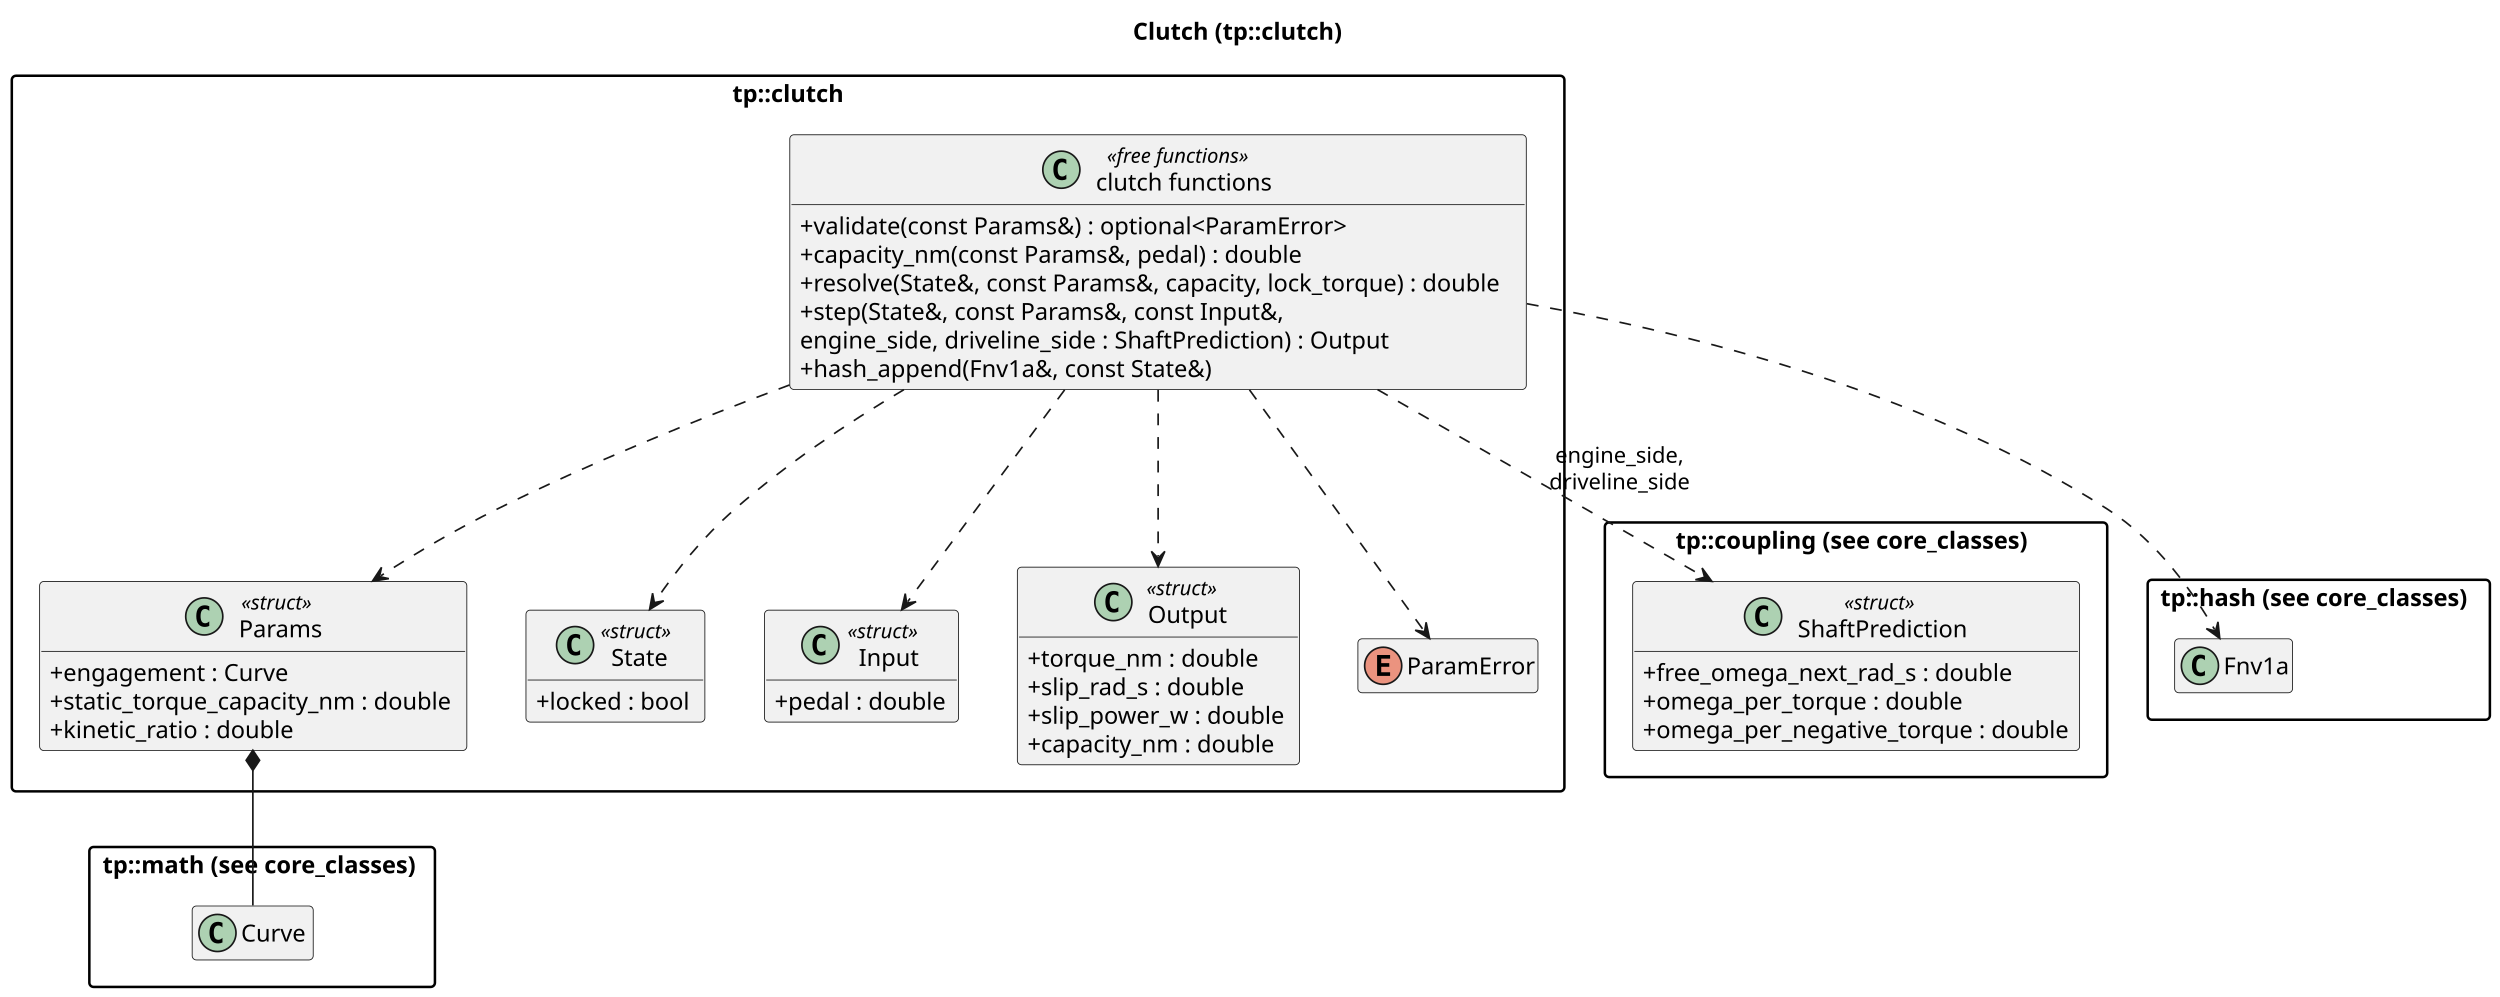
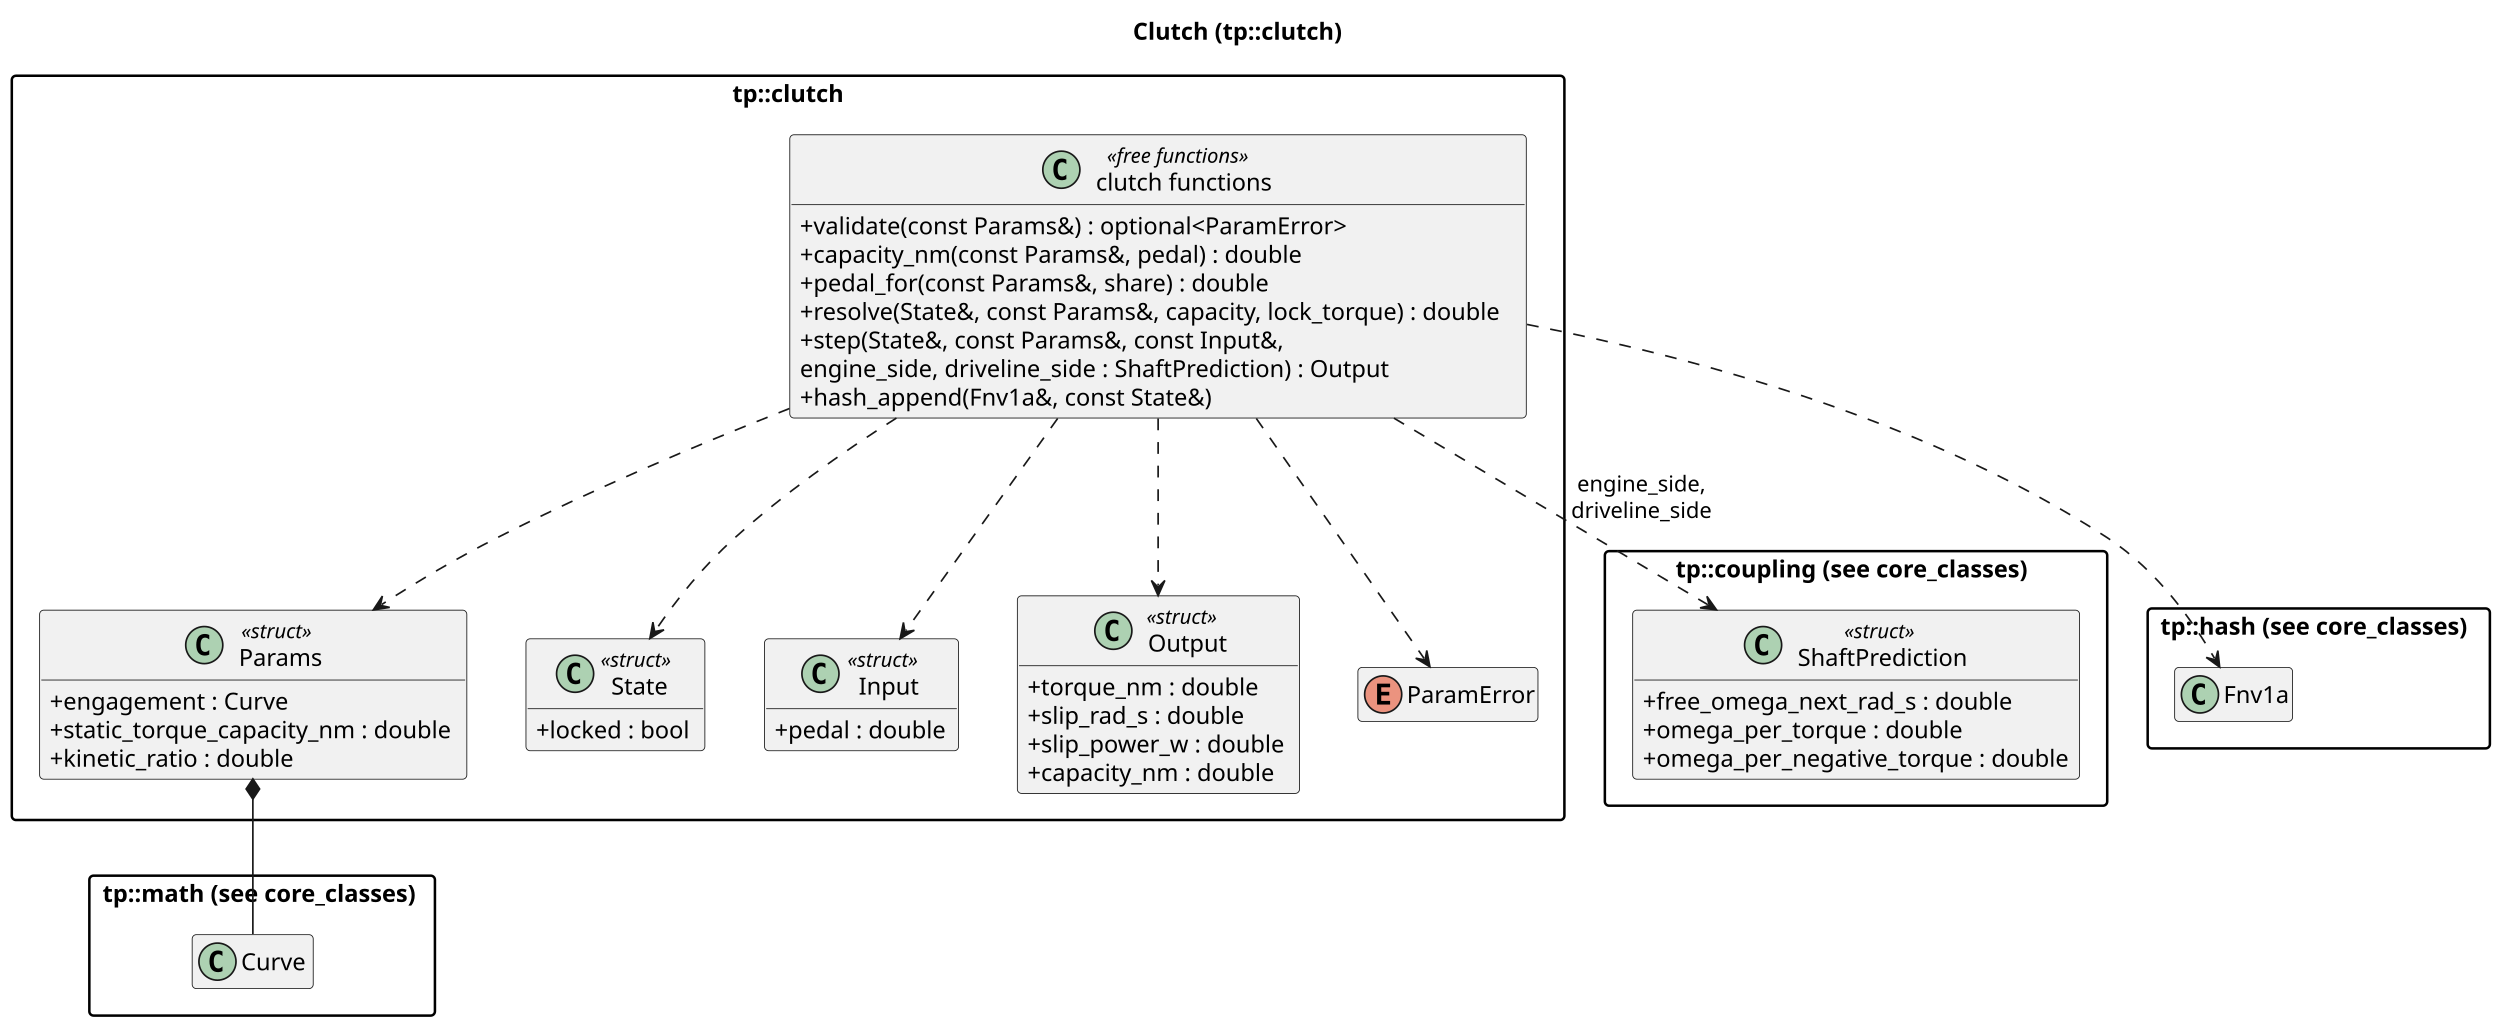
- <svg xmlns="http://www.w3.org/2000/svg" contentStyleType="text/css" height="591px" preserveAspectRatio="none" style="width:1483px;height:591px;background:#FFFFFF;" version="1.1" viewBox="0 0 1483 591" width="1483px" zoomAndPan="magnify">
+ <svg xmlns="http://www.w3.org/2000/svg" contentStyleType="text/css" height="608px" preserveAspectRatio="none" style="width:1483px;height:608px;background:#FFFFFF;" version="1.1" viewBox="0 0 1483 608" width="1483px" zoomAndPan="magnify">
  <defs />
  <g>
    <text fill="#000000" font-family="sans-serif" font-size="14" font-weight="bold" lengthAdjust="spacing" textLength="124.947" x="672.026" y="23.562">Clutch (tp::clutch)</text>
    <g id="cluster_tp::math (see core_classes)">
-       <rect fill="none" height="83" rx="2.5" ry="2.5" style="stroke:#000000;stroke-width:1.5;" width="205" x="53" y="502.44" />
-       <text fill="#000000" font-family="sans-serif" font-size="14" font-weight="bold" lengthAdjust="spacing" textLength="189.308" x="60.846" y="518.002">tp::math (see core_classes)</text>
+       <rect fill="none" height="83" rx="2.5" ry="2.5" style="stroke:#000000;stroke-width:1.5;" width="205" x="53" y="519.439" />
+       <text fill="#000000" font-family="sans-serif" font-size="14" font-weight="bold" lengthAdjust="spacing" textLength="189.308" x="60.846" y="535.002">tp::math (see core_classes)</text>
    </g>
    <g id="cluster_tp::coupling (see core_classes)">
-       <rect fill="none" height="151" rx="2.5" ry="2.5" style="stroke:#000000;stroke-width:1.5;" width="298" x="952" y="309.94" />
-       <text fill="#000000" font-family="sans-serif" font-size="14" font-weight="bold" lengthAdjust="spacing" textLength="214.074" x="993.963" y="325.502">tp::coupling (see core_classes)</text>
+       <rect fill="none" height="151" rx="2.5" ry="2.5" style="stroke:#000000;stroke-width:1.5;" width="298" x="952" y="326.94" />
+       <text fill="#000000" font-family="sans-serif" font-size="14" font-weight="bold" lengthAdjust="spacing" textLength="214.074" x="993.963" y="342.502">tp::coupling (see core_classes)</text>
    </g>
    <g id="cluster_tp::hash (see core_classes)">
-       <rect fill="none" height="83" rx="2.5" ry="2.5" style="stroke:#000000;stroke-width:1.5;" width="203" x="1274" y="343.94" />
-       <text fill="#000000" font-family="sans-serif" font-size="14" font-weight="bold" lengthAdjust="spacing" textLength="187.961" x="1281.52" y="359.502">tp::hash (see core_classes)</text>
+       <rect fill="none" height="83" rx="2.5" ry="2.5" style="stroke:#000000;stroke-width:1.5;" width="203" x="1274" y="360.94" />
+       <text fill="#000000" font-family="sans-serif" font-size="14" font-weight="bold" lengthAdjust="spacing" textLength="187.961" x="1281.52" y="376.502">tp::hash (see core_classes)</text>
    </g>
    <g id="cluster_tp::clutch">
-       <rect fill="none" height="424.5" rx="2.5" ry="2.5" style="stroke:#000000;stroke-width:1.5;" width="921" x="7" y="44.94" />
+       <rect fill="none" height="441.5" rx="2.5" ry="2.5" style="stroke:#000000;stroke-width:1.5;" width="921" x="7" y="44.94" />
      <text fill="#000000" font-family="sans-serif" font-size="14" font-weight="bold" lengthAdjust="spacing" textLength="66.131" x="434.435" y="60.502">tp::clutch</text>
    </g>
    <g id="elem_Curve">
-       <rect codeLine="7" fill="#F1F1F1" height="32" id="Curve" rx="2.5" ry="2.5" style="stroke:#181818;stroke-width:0.5;" width="71.806" x="114" y="537.439" />
-       <ellipse cx="129" cy="553.439" fill="#ADD1B2" rx="11" ry="11" style="stroke:#181818;stroke-width:1.0;" />
-       <path d="M131.969,559.08 Q131.391,559.377 130.75,559.518 Q130.109,559.674 129.406,559.674 Q126.906,559.674 125.578,558.033 Q124.266,556.377 124.266,553.252 Q124.266,550.127 125.578,548.471 Q126.906,546.814 129.406,546.814 Q130.109,546.814 130.75,546.971 Q131.406,547.127 131.969,547.424 L131.969,550.143 Q131.344,549.564 130.75,549.299 Q130.156,549.018 129.531,549.018 Q128.188,549.018 127.5,550.096 Q126.812,551.158 126.812,553.252 Q126.812,555.346 127.5,556.424 Q128.188,557.486 129.531,557.486 Q130.156,557.486 130.75,557.221 Q131.344,556.939 131.969,556.361 L131.969,559.08 Z " fill="#000000" />
-       <text fill="#000000" font-family="sans-serif" font-size="14" lengthAdjust="spacing" textLength="39.806" x="143" y="558.532">Curve</text>
+       <rect codeLine="7" fill="#F1F1F1" height="32" id="Curve" rx="2.5" ry="2.5" style="stroke:#181818;stroke-width:0.5;" width="71.806" x="114" y="554.439" />
+       <ellipse cx="129" cy="570.439" fill="#ADD1B2" rx="11" ry="11" style="stroke:#181818;stroke-width:1.0;" />
+       <path d="M131.969,576.08 Q131.391,576.377 130.75,576.518 Q130.109,576.674 129.406,576.674 Q126.906,576.674 125.578,575.033 Q124.266,573.377 124.266,570.252 Q124.266,567.127 125.578,565.471 Q126.906,563.814 129.406,563.814 Q130.109,563.814 130.75,563.971 Q131.406,564.127 131.969,564.424 L131.969,567.143 Q131.344,566.564 130.75,566.299 Q130.156,566.018 129.531,566.018 Q128.188,566.018 127.5,567.096 Q126.812,568.158 126.812,570.252 Q126.812,572.346 127.5,573.424 Q128.188,574.486 129.531,574.486 Q130.156,574.486 130.75,574.221 Q131.344,573.939 131.969,573.361 L131.969,576.08 Z " fill="#000000" />
+       <text fill="#000000" font-family="sans-serif" font-size="14" lengthAdjust="spacing" textLength="39.806" x="143" y="575.532">Curve</text>
    </g>
    <g id="elem_ShaftPrediction">
-       <rect codeLine="10" fill="#F1F1F1" height="100.277" id="ShaftPrediction" rx="2.5" ry="2.5" style="stroke:#181818;stroke-width:0.5;" width="265.107" x="968.5" y="344.94" />
-       <ellipse cx="1045.876" cy="365.669" fill="#ADD1B2" rx="11" ry="11" style="stroke:#181818;stroke-width:1.0;" />
-       <path d="M1048.845,371.31 Q1048.267,371.606 1047.626,371.747 Q1046.985,371.903 1046.282,371.903 Q1043.782,371.903 1042.454,370.263 Q1041.142,368.606 1041.142,365.481 Q1041.142,362.356 1042.454,360.7 Q1043.782,359.044 1046.282,359.044 Q1046.985,359.044 1047.626,359.2 Q1048.282,359.356 1048.845,359.653 L1048.845,362.372 Q1048.22,361.794 1047.626,361.528 Q1047.032,361.247 1046.407,361.247 Q1045.063,361.247 1044.376,362.325 Q1043.688,363.388 1043.688,365.481 Q1043.688,367.575 1044.376,368.653 Q1045.063,369.716 1046.407,369.716 Q1047.032,369.716 1047.626,369.45 Q1048.22,369.169 1048.845,368.591 L1048.845,371.31 Z " fill="#000000" />
-       <text fill="#000000" font-family="sans-serif" font-size="12" font-style="italic" lengthAdjust="spacing" textLength="46.676" x="1093.966" y="361.565">«struct»</text>
-       <text fill="#000000" font-family="sans-serif" font-size="14" lengthAdjust="spacing" textLength="101.856" x="1066.376" y="378.022">ShaftPrediction</text>
-       <line style="stroke:#181818;stroke-width:0.5;" x1="969.5" x2="1232.607" y1="386.398" y2="386.398" />
-       <text fill="#000000" font-family="sans-serif" font-size="14" lengthAdjust="spacing" textLength="221.874" x="974.5" y="403.961">+free_omega_next_rad_s : double</text>
-       <text fill="#000000" font-family="sans-serif" font-size="14" lengthAdjust="spacing" textLength="189.841" x="974.5" y="420.9">+omega_per_torque : double</text>
-       <text fill="#000000" font-family="sans-serif" font-size="14" lengthAdjust="spacing" textLength="253.107" x="974.5" y="437.84">+omega_per_negative_torque : double</text>
+       <rect codeLine="10" fill="#F1F1F1" height="100.277" id="ShaftPrediction" rx="2.5" ry="2.5" style="stroke:#181818;stroke-width:0.5;" width="265.107" x="968.5" y="361.94" />
+       <ellipse cx="1045.876" cy="382.669" fill="#ADD1B2" rx="11" ry="11" style="stroke:#181818;stroke-width:1.0;" />
+       <path d="M1048.845,388.31 Q1048.267,388.606 1047.626,388.747 Q1046.985,388.903 1046.282,388.903 Q1043.782,388.903 1042.454,387.263 Q1041.142,385.606 1041.142,382.481 Q1041.142,379.356 1042.454,377.7 Q1043.782,376.044 1046.282,376.044 Q1046.985,376.044 1047.626,376.2 Q1048.282,376.356 1048.845,376.653 L1048.845,379.372 Q1048.22,378.794 1047.626,378.528 Q1047.032,378.247 1046.407,378.247 Q1045.063,378.247 1044.376,379.325 Q1043.688,380.388 1043.688,382.481 Q1043.688,384.575 1044.376,385.653 Q1045.063,386.716 1046.407,386.716 Q1047.032,386.716 1047.626,386.45 Q1048.22,386.169 1048.845,385.591 L1048.845,388.31 Z " fill="#000000" />
+       <text fill="#000000" font-family="sans-serif" font-size="12" font-style="italic" lengthAdjust="spacing" textLength="46.676" x="1093.966" y="378.565">«struct»</text>
+       <text fill="#000000" font-family="sans-serif" font-size="14" lengthAdjust="spacing" textLength="101.856" x="1066.376" y="395.022">ShaftPrediction</text>
+       <line style="stroke:#181818;stroke-width:0.5;" x1="969.5" x2="1232.607" y1="403.398" y2="403.398" />
+       <text fill="#000000" font-family="sans-serif" font-size="14" lengthAdjust="spacing" textLength="221.874" x="974.5" y="420.961">+free_omega_next_rad_s : double</text>
+       <text fill="#000000" font-family="sans-serif" font-size="14" lengthAdjust="spacing" textLength="189.841" x="974.5" y="437.9">+omega_per_torque : double</text>
+       <text fill="#000000" font-family="sans-serif" font-size="14" lengthAdjust="spacing" textLength="253.107" x="974.5" y="454.84">+omega_per_negative_torque : double</text>
    </g>
    <g id="elem_Fnv1a">
-       <rect codeLine="17" fill="#F1F1F1" height="32" id="Fnv1a" rx="2.5" ry="2.5" style="stroke:#181818;stroke-width:0.5;" width="69.96" x="1290" y="378.94" />
-       <ellipse cx="1305" cy="394.94" fill="#ADD1B2" rx="11" ry="11" style="stroke:#181818;stroke-width:1.0;" />
-       <path d="M1307.969,400.58 Q1307.391,400.877 1306.75,401.018 Q1306.109,401.174 1305.406,401.174 Q1302.906,401.174 1301.578,399.533 Q1300.266,397.877 1300.266,394.752 Q1300.266,391.627 1301.578,389.971 Q1302.906,388.315 1305.406,388.315 Q1306.109,388.315 1306.75,388.471 Q1307.406,388.627 1307.969,388.924 L1307.969,391.643 Q1307.344,391.065 1306.75,390.799 Q1306.156,390.518 1305.531,390.518 Q1304.188,390.518 1303.5,391.596 Q1302.812,392.658 1302.812,394.752 Q1302.812,396.846 1303.5,397.924 Q1304.188,398.986 1305.531,398.986 Q1306.156,398.986 1306.75,398.721 Q1307.344,398.44 1307.969,397.861 L1307.969,400.58 Z " fill="#000000" />
-       <text fill="#000000" font-family="sans-serif" font-size="14" lengthAdjust="spacing" textLength="37.96" x="1319" y="400.032">Fnv1a</text>
+       <rect codeLine="17" fill="#F1F1F1" height="32" id="Fnv1a" rx="2.5" ry="2.5" style="stroke:#181818;stroke-width:0.5;" width="69.96" x="1290" y="395.94" />
+       <ellipse cx="1305" cy="411.94" fill="#ADD1B2" rx="11" ry="11" style="stroke:#181818;stroke-width:1.0;" />
+       <path d="M1307.969,417.58 Q1307.391,417.877 1306.75,418.018 Q1306.109,418.174 1305.406,418.174 Q1302.906,418.174 1301.578,416.533 Q1300.266,414.877 1300.266,411.752 Q1300.266,408.627 1301.578,406.971 Q1302.906,405.315 1305.406,405.315 Q1306.109,405.315 1306.75,405.471 Q1307.406,405.627 1307.969,405.924 L1307.969,408.643 Q1307.344,408.065 1306.75,407.799 Q1306.156,407.518 1305.531,407.518 Q1304.188,407.518 1303.5,408.596 Q1302.812,409.658 1302.812,411.752 Q1302.812,413.846 1303.5,414.924 Q1304.188,415.986 1305.531,415.986 Q1306.156,415.986 1306.75,415.721 Q1307.344,415.44 1307.969,414.861 L1307.969,417.58 Z " fill="#000000" />
+       <text fill="#000000" font-family="sans-serif" font-size="14" lengthAdjust="spacing" textLength="37.96" x="1319" y="417.032">Fnv1a</text>
    </g>
    <g id="elem_ClutchParams">
-       <rect codeLine="21" fill="#F1F1F1" height="100.277" id="ClutchParams" rx="2.5" ry="2.5" style="stroke:#181818;stroke-width:0.5;" width="253.418" x="23.5" y="344.94" />
-       <ellipse cx="121.165" cy="365.669" fill="#ADD1B2" rx="11" ry="11" style="stroke:#181818;stroke-width:1.0;" />
-       <path d="M124.134,371.31 Q123.556,371.606 122.915,371.747 Q122.274,371.903 121.571,371.903 Q119.071,371.903 117.743,370.263 Q116.431,368.606 116.431,365.481 Q116.431,362.356 117.743,360.7 Q119.071,359.044 121.571,359.044 Q122.274,359.044 122.915,359.2 Q123.571,359.356 124.134,359.653 L124.134,362.372 Q123.509,361.794 122.915,361.528 Q122.321,361.247 121.696,361.247 Q120.353,361.247 119.665,362.325 Q118.978,363.388 118.978,365.481 Q118.978,367.575 119.665,368.653 Q120.353,369.716 121.696,369.716 Q122.321,369.716 122.915,369.45 Q123.509,369.169 124.134,368.591 L124.134,371.31 Z " fill="#000000" />
-       <text fill="#000000" font-family="sans-serif" font-size="12" font-style="italic" lengthAdjust="spacing" textLength="46.676" x="143.121" y="361.565">«struct»</text>
-       <text fill="#000000" font-family="sans-serif" font-size="14" lengthAdjust="spacing" textLength="49.588" x="141.665" y="378.022">Params</text>
-       <line style="stroke:#181818;stroke-width:0.5;" x1="24.5" x2="275.918" y1="386.398" y2="386.398" />
-       <text fill="#000000" font-family="sans-serif" font-size="14" lengthAdjust="spacing" textLength="143.883" x="29.5" y="403.961">+engagement : Curve</text>
-       <text fill="#000000" font-family="sans-serif" font-size="14" lengthAdjust="spacing" textLength="241.418" x="29.5" y="420.9">+static_torque_capacity_nm : double</text>
-       <text fill="#000000" font-family="sans-serif" font-size="14" lengthAdjust="spacing" textLength="145.899" x="29.5" y="437.84">+kinetic_ratio : double</text>
+       <rect codeLine="21" fill="#F1F1F1" height="100.277" id="ClutchParams" rx="2.5" ry="2.5" style="stroke:#181818;stroke-width:0.5;" width="253.418" x="23.5" y="361.94" />
+       <ellipse cx="121.165" cy="382.669" fill="#ADD1B2" rx="11" ry="11" style="stroke:#181818;stroke-width:1.0;" />
+       <path d="M124.134,388.31 Q123.556,388.606 122.915,388.747 Q122.274,388.903 121.571,388.903 Q119.071,388.903 117.743,387.263 Q116.431,385.606 116.431,382.481 Q116.431,379.356 117.743,377.7 Q119.071,376.044 121.571,376.044 Q122.274,376.044 122.915,376.2 Q123.571,376.356 124.134,376.653 L124.134,379.372 Q123.509,378.794 122.915,378.528 Q122.321,378.247 121.696,378.247 Q120.353,378.247 119.665,379.325 Q118.978,380.388 118.978,382.481 Q118.978,384.575 119.665,385.653 Q120.353,386.716 121.696,386.716 Q122.321,386.716 122.915,386.45 Q123.509,386.169 124.134,385.591 L124.134,388.31 Z " fill="#000000" />
+       <text fill="#000000" font-family="sans-serif" font-size="12" font-style="italic" lengthAdjust="spacing" textLength="46.676" x="143.121" y="378.565">«struct»</text>
+       <text fill="#000000" font-family="sans-serif" font-size="14" lengthAdjust="spacing" textLength="49.588" x="141.665" y="395.022">Params</text>
+       <line style="stroke:#181818;stroke-width:0.5;" x1="24.5" x2="275.918" y1="403.398" y2="403.398" />
+       <text fill="#000000" font-family="sans-serif" font-size="14" lengthAdjust="spacing" textLength="143.883" x="29.5" y="420.961">+engagement : Curve</text>
+       <text fill="#000000" font-family="sans-serif" font-size="14" lengthAdjust="spacing" textLength="241.418" x="29.5" y="437.9">+static_torque_capacity_nm : double</text>
+       <text fill="#000000" font-family="sans-serif" font-size="14" lengthAdjust="spacing" textLength="145.899" x="29.5" y="454.84">+kinetic_ratio : double</text>
    </g>
    <g id="elem_ClutchState">
-       <rect codeLine="26" fill="#F1F1F1" height="66.398" id="ClutchState" rx="2.5" ry="2.5" style="stroke:#181818;stroke-width:0.5;" width="106.124" x="312" y="361.94" />
-       <ellipse cx="341.152" cy="382.669" fill="#ADD1B2" rx="11" ry="11" style="stroke:#181818;stroke-width:1.0;" />
-       <path d="M344.12,388.31 Q343.542,388.606 342.902,388.747 Q342.261,388.903 341.558,388.903 Q339.058,388.903 337.73,387.263 Q336.417,385.606 336.417,382.481 Q336.417,379.356 337.73,377.7 Q339.058,376.044 341.558,376.044 Q342.261,376.044 342.902,376.2 Q343.558,376.356 344.12,376.653 L344.12,379.372 Q343.495,378.794 342.902,378.528 Q342.308,378.247 341.683,378.247 Q340.339,378.247 339.652,379.325 Q338.964,380.388 338.964,382.481 Q338.964,384.575 339.652,385.653 Q340.339,386.716 341.683,386.716 Q342.308,386.716 342.902,386.45 Q343.495,386.169 344.12,385.591 L344.12,388.31 Z " fill="#000000" />
-       <text fill="#000000" font-family="sans-serif" font-size="12" font-style="italic" lengthAdjust="spacing" textLength="46.676" x="356.296" y="378.565">«struct»</text>
-       <text fill="#000000" font-family="sans-serif" font-size="14" lengthAdjust="spacing" textLength="34.166" x="362.551" y="395.022">State</text>
-       <line style="stroke:#181818;stroke-width:0.5;" x1="313" x2="417.124" y1="403.398" y2="403.398" />
-       <text fill="#000000" font-family="sans-serif" font-size="14" lengthAdjust="spacing" textLength="94.124" x="318" y="420.961">+locked : bool</text>
+       <rect codeLine="26" fill="#F1F1F1" height="66.398" id="ClutchState" rx="2.5" ry="2.5" style="stroke:#181818;stroke-width:0.5;" width="106.124" x="312" y="378.94" />
+       <ellipse cx="341.152" cy="399.669" fill="#ADD1B2" rx="11" ry="11" style="stroke:#181818;stroke-width:1.0;" />
+       <path d="M344.12,405.31 Q343.542,405.606 342.902,405.747 Q342.261,405.903 341.558,405.903 Q339.058,405.903 337.73,404.263 Q336.417,402.606 336.417,399.481 Q336.417,396.356 337.73,394.7 Q339.058,393.044 341.558,393.044 Q342.261,393.044 342.902,393.2 Q343.558,393.356 344.12,393.653 L344.12,396.372 Q343.495,395.794 342.902,395.528 Q342.308,395.247 341.683,395.247 Q340.339,395.247 339.652,396.325 Q338.964,397.388 338.964,399.481 Q338.964,401.575 339.652,402.653 Q340.339,403.716 341.683,403.716 Q342.308,403.716 342.902,403.45 Q343.495,403.169 344.12,402.591 L344.12,405.31 Z " fill="#000000" />
+       <text fill="#000000" font-family="sans-serif" font-size="12" font-style="italic" lengthAdjust="spacing" textLength="46.676" x="356.296" y="395.565">«struct»</text>
+       <text fill="#000000" font-family="sans-serif" font-size="14" lengthAdjust="spacing" textLength="34.166" x="362.551" y="412.022">State</text>
+       <line style="stroke:#181818;stroke-width:0.5;" x1="313" x2="417.124" y1="420.398" y2="420.398" />
+       <text fill="#000000" font-family="sans-serif" font-size="14" lengthAdjust="spacing" textLength="94.124" x="318" y="437.961">+locked : bool</text>
    </g>
    <g id="elem_ClutchInput">
-       <rect codeLine="29" fill="#F1F1F1" height="66.398" id="ClutchInput" rx="2.5" ry="2.5" style="stroke:#181818;stroke-width:0.5;" width="115.1" x="453.5" y="361.94" />
-       <ellipse cx="486.691" cy="382.669" fill="#ADD1B2" rx="11" ry="11" style="stroke:#181818;stroke-width:1.0;" />
-       <path d="M489.659,388.31 Q489.081,388.606 488.441,388.747 Q487.8,388.903 487.097,388.903 Q484.597,388.903 483.269,387.263 Q481.956,385.606 481.956,382.481 Q481.956,379.356 483.269,377.7 Q484.597,376.044 487.097,376.044 Q487.8,376.044 488.441,376.2 Q489.097,376.356 489.659,376.653 L489.659,379.372 Q489.034,378.794 488.441,378.528 Q487.847,378.247 487.222,378.247 Q485.878,378.247 485.191,379.325 Q484.503,380.388 484.503,382.481 Q484.503,384.575 485.191,385.653 Q485.878,386.716 487.222,386.716 Q487.847,386.716 488.441,386.45 Q489.034,386.169 489.659,385.591 L489.659,388.31 Z " fill="#000000" />
-       <text fill="#000000" font-family="sans-serif" font-size="12" font-style="italic" lengthAdjust="spacing" textLength="46.676" x="502.733" y="378.565">«struct»</text>
-       <text fill="#000000" font-family="sans-serif" font-size="14" lengthAdjust="spacing" textLength="33.462" x="509.34" y="395.022">Input</text>
-       <line style="stroke:#181818;stroke-width:0.5;" x1="454.5" x2="567.6" y1="403.398" y2="403.398" />
-       <text fill="#000000" font-family="sans-serif" font-size="14" lengthAdjust="spacing" textLength="103.1" x="459.5" y="420.961">+pedal : double</text>
+       <rect codeLine="29" fill="#F1F1F1" height="66.398" id="ClutchInput" rx="2.5" ry="2.5" style="stroke:#181818;stroke-width:0.5;" width="115.1" x="453.5" y="378.94" />
+       <ellipse cx="486.691" cy="399.669" fill="#ADD1B2" rx="11" ry="11" style="stroke:#181818;stroke-width:1.0;" />
+       <path d="M489.659,405.31 Q489.081,405.606 488.441,405.747 Q487.8,405.903 487.097,405.903 Q484.597,405.903 483.269,404.263 Q481.956,402.606 481.956,399.481 Q481.956,396.356 483.269,394.7 Q484.597,393.044 487.097,393.044 Q487.8,393.044 488.441,393.2 Q489.097,393.356 489.659,393.653 L489.659,396.372 Q489.034,395.794 488.441,395.528 Q487.847,395.247 487.222,395.247 Q485.878,395.247 485.191,396.325 Q484.503,397.388 484.503,399.481 Q484.503,401.575 485.191,402.653 Q485.878,403.716 487.222,403.716 Q487.847,403.716 488.441,403.45 Q489.034,403.169 489.659,402.591 L489.659,405.31 Z " fill="#000000" />
+       <text fill="#000000" font-family="sans-serif" font-size="12" font-style="italic" lengthAdjust="spacing" textLength="46.676" x="502.733" y="395.565">«struct»</text>
+       <text fill="#000000" font-family="sans-serif" font-size="14" lengthAdjust="spacing" textLength="33.462" x="509.34" y="412.022">Input</text>
+       <line style="stroke:#181818;stroke-width:0.5;" x1="454.5" x2="567.6" y1="420.398" y2="420.398" />
+       <text fill="#000000" font-family="sans-serif" font-size="14" lengthAdjust="spacing" textLength="103.1" x="459.5" y="437.961">+pedal : double</text>
    </g>
    <g id="elem_ClutchOutput">
-       <rect codeLine="32" fill="#F1F1F1" height="117.217" id="ClutchOutput" rx="2.5" ry="2.5" style="stroke:#181818;stroke-width:0.5;" width="167.367" x="603.5" y="336.44" />
-       <ellipse cx="660.437" cy="357.169" fill="#ADD1B2" rx="11" ry="11" style="stroke:#181818;stroke-width:1.0;" />
-       <path d="M663.405,362.81 Q662.827,363.106 662.187,363.247 Q661.546,363.403 660.843,363.403 Q658.343,363.403 657.015,361.763 Q655.702,360.106 655.702,356.981 Q655.702,353.856 657.015,352.2 Q658.343,350.544 660.843,350.544 Q661.546,350.544 662.187,350.7 Q662.843,350.856 663.405,351.153 L663.405,353.872 Q662.78,353.294 662.187,353.028 Q661.593,352.747 660.968,352.747 Q659.624,352.747 658.937,353.825 Q658.249,354.888 658.249,356.981 Q658.249,359.075 658.937,360.153 Q659.624,361.216 660.968,361.216 Q661.593,361.216 662.187,360.95 Q662.78,360.669 663.405,360.091 L663.405,362.81 Z " fill="#000000" />
-       <text fill="#000000" font-family="sans-serif" font-size="12" font-style="italic" lengthAdjust="spacing" textLength="46.676" x="680.096" y="353.065">«struct»</text>
-       <text fill="#000000" font-family="sans-serif" font-size="14" lengthAdjust="spacing" textLength="44.994" x="680.937" y="369.522">Output</text>
-       <line style="stroke:#181818;stroke-width:0.5;" x1="604.5" x2="769.867" y1="377.898" y2="377.898" />
-       <text fill="#000000" font-family="sans-serif" font-size="14" lengthAdjust="spacing" textLength="136.719" x="609.5" y="395.461">+torque_nm : double</text>
-       <text fill="#000000" font-family="sans-serif" font-size="14" lengthAdjust="spacing" textLength="131.148" x="609.5" y="412.4">+slip_rad_s : double</text>
-       <text fill="#000000" font-family="sans-serif" font-size="14" lengthAdjust="spacing" textLength="155.367" x="609.5" y="429.34">+slip_power_w : double</text>
-       <text fill="#000000" font-family="sans-serif" font-size="14" lengthAdjust="spacing" textLength="149.591" x="609.5" y="446.279">+capacity_nm : double</text>
+       <rect codeLine="32" fill="#F1F1F1" height="117.217" id="ClutchOutput" rx="2.5" ry="2.5" style="stroke:#181818;stroke-width:0.5;" width="167.367" x="603.5" y="353.44" />
+       <ellipse cx="660.437" cy="374.169" fill="#ADD1B2" rx="11" ry="11" style="stroke:#181818;stroke-width:1.0;" />
+       <path d="M663.405,379.81 Q662.827,380.106 662.187,380.247 Q661.546,380.403 660.843,380.403 Q658.343,380.403 657.015,378.763 Q655.702,377.106 655.702,373.981 Q655.702,370.856 657.015,369.2 Q658.343,367.544 660.843,367.544 Q661.546,367.544 662.187,367.7 Q662.843,367.856 663.405,368.153 L663.405,370.872 Q662.78,370.294 662.187,370.028 Q661.593,369.747 660.968,369.747 Q659.624,369.747 658.937,370.825 Q658.249,371.888 658.249,373.981 Q658.249,376.075 658.937,377.153 Q659.624,378.216 660.968,378.216 Q661.593,378.216 662.187,377.95 Q662.78,377.669 663.405,377.091 L663.405,379.81 Z " fill="#000000" />
+       <text fill="#000000" font-family="sans-serif" font-size="12" font-style="italic" lengthAdjust="spacing" textLength="46.676" x="680.096" y="370.065">«struct»</text>
+       <text fill="#000000" font-family="sans-serif" font-size="14" lengthAdjust="spacing" textLength="44.994" x="680.937" y="386.522">Output</text>
+       <line style="stroke:#181818;stroke-width:0.5;" x1="604.5" x2="769.867" y1="394.898" y2="394.898" />
+       <text fill="#000000" font-family="sans-serif" font-size="14" lengthAdjust="spacing" textLength="136.719" x="609.5" y="412.461">+torque_nm : double</text>
+       <text fill="#000000" font-family="sans-serif" font-size="14" lengthAdjust="spacing" textLength="131.148" x="609.5" y="429.4">+slip_rad_s : double</text>
+       <text fill="#000000" font-family="sans-serif" font-size="14" lengthAdjust="spacing" textLength="155.367" x="609.5" y="446.34">+slip_power_w : double</text>
+       <text fill="#000000" font-family="sans-serif" font-size="14" lengthAdjust="spacing" textLength="149.591" x="609.5" y="463.279">+capacity_nm : double</text>
    </g>
    <g id="elem_ClutchParamError">
-       <rect codeLine="38" fill="#F1F1F1" height="32" id="ClutchParamError" rx="2.5" ry="2.5" style="stroke:#181818;stroke-width:0.5;" width="106.819" x="805.5" y="378.94" />
-       <ellipse cx="820.5" cy="394.94" fill="#EB937F" rx="11" ry="11" style="stroke:#181818;stroke-width:1.0;" />
-       <path d="M824.609,400.94 L816.891,400.94 L816.891,388.549 L824.609,388.549 L824.609,390.705 L819.344,390.705 L819.344,393.377 L824.109,393.377 L824.109,395.533 L819.344,395.533 L819.344,398.783 L824.609,398.783 L824.609,400.94 Z " fill="#000000" />
-       <text fill="#000000" font-family="sans-serif" font-size="14" lengthAdjust="spacing" textLength="74.819" x="834.5" y="400.032">ParamError</text>
+       <rect codeLine="38" fill="#F1F1F1" height="32" id="ClutchParamError" rx="2.5" ry="2.5" style="stroke:#181818;stroke-width:0.5;" width="106.819" x="805.5" y="395.94" />
+       <ellipse cx="820.5" cy="411.94" fill="#EB937F" rx="11" ry="11" style="stroke:#181818;stroke-width:1.0;" />
+       <path d="M824.609,417.94 L816.891,417.94 L816.891,405.549 L824.609,405.549 L824.609,407.705 L819.344,407.705 L819.344,410.377 L824.109,410.377 L824.109,412.533 L819.344,412.533 L819.344,415.783 L824.609,415.783 L824.609,417.94 Z " fill="#000000" />
+       <text fill="#000000" font-family="sans-serif" font-size="14" lengthAdjust="spacing" textLength="74.819" x="834.5" y="417.032">ParamError</text>
    </g>
    <g id="elem_ClutchFns">
-       <rect codeLine="39" fill="#F1F1F1" height="151.096" id="ClutchFns" rx="2.5" ry="2.5" style="stroke:#181818;stroke-width:0.5;" width="436.901" x="468.5" y="79.939" />
+       <rect codeLine="39" fill="#F1F1F1" height="168.035" id="ClutchFns" rx="2.5" ry="2.5" style="stroke:#181818;stroke-width:0.5;" width="436.901" x="468.5" y="79.939" />
      <ellipse cx="629.592" cy="100.669" fill="#ADD1B2" rx="11" ry="11" style="stroke:#181818;stroke-width:1.0;" />
      <path d="M632.561,106.31 Q631.983,106.606 631.342,106.747 Q630.702,106.903 629.999,106.903 Q627.499,106.903 626.17,105.263 Q624.858,103.606 624.858,100.481 Q624.858,97.356 626.17,95.7 Q627.499,94.044 629.999,94.044 Q630.702,94.044 631.342,94.2 Q631.999,94.356 632.561,94.653 L632.561,97.372 Q631.936,96.794 631.342,96.528 Q630.749,96.247 630.124,96.247 Q628.78,96.247 628.092,97.325 Q627.405,98.388 627.405,100.481 Q627.405,102.575 628.092,103.653 Q628.78,104.716 630.124,104.716 Q630.749,104.716 631.342,104.45 Q631.936,104.169 632.561,103.591 L632.561,106.31 Z " fill="#000000" />
      <text fill="#000000" font-family="sans-serif" font-size="12" font-style="italic" lengthAdjust="spacing" textLength="93.188" x="656.607" y="96.564">«free functions»</text>
      <text fill="#000000" font-family="sans-serif" font-size="14" lengthAdjust="spacing" textLength="106.217" x="650.092" y="113.022">clutch functions</text>
      <line style="stroke:#181818;stroke-width:0.5;" x1="469.5" x2="904.401" y1="121.398" y2="121.398" />
      <text fill="#000000" font-family="sans-serif" font-size="14" lengthAdjust="spacing" textLength="328.446" x="474.5" y="138.961">+validate(const Params&amp;) : optional&lt;ParamError&gt;</text>
      <text fill="#000000" font-family="sans-serif" font-size="14" lengthAdjust="spacing" textLength="303.509" x="474.5" y="155.9">+capacity_nm(const Params&amp;, pedal) : double</text>
-       <text fill="#000000" font-family="sans-serif" font-size="14" lengthAdjust="spacing" textLength="424.901" x="474.5" y="172.84">+resolve(State&amp;, const Params&amp;, capacity, lock_torque) : double</text>
-       <text fill="#000000" font-family="sans-serif" font-size="14" lengthAdjust="spacing" textLength="288.456" x="474.5" y="189.779">+step(State&amp;, const Params&amp;, const Input&amp;,</text>
-       <text fill="#000000" font-family="sans-serif" font-size="14" lengthAdjust="spacing" textLength="352.864" x="474.5" y="206.719">engine_side, driveline_side : ShaftPrediction) : Output</text>
-       <text fill="#000000" font-family="sans-serif" font-size="14" lengthAdjust="spacing" textLength="246.381" x="474.5" y="223.658">+hash_append(Fnv1a&amp;, const State&amp;)</text>
+       <text fill="#000000" font-family="sans-serif" font-size="14" lengthAdjust="spacing" textLength="282.652" x="474.5" y="172.84">+pedal_for(const Params&amp;, share) : double</text>
+       <text fill="#000000" font-family="sans-serif" font-size="14" lengthAdjust="spacing" textLength="424.901" x="474.5" y="189.779">+resolve(State&amp;, const Params&amp;, capacity, lock_torque) : double</text>
+       <text fill="#000000" font-family="sans-serif" font-size="14" lengthAdjust="spacing" textLength="288.456" x="474.5" y="206.719">+step(State&amp;, const Params&amp;, const Input&amp;,</text>
+       <text fill="#000000" font-family="sans-serif" font-size="14" lengthAdjust="spacing" textLength="352.864" x="474.5" y="223.658">engine_side, driveline_side : ShaftPrediction) : Output</text>
+       <text fill="#000000" font-family="sans-serif" font-size="14" lengthAdjust="spacing" textLength="246.381" x="474.5" y="240.598">+hash_append(Fnv1a&amp;, const State&amp;)</text>
    </g>
    <g id="link_ClutchParams_Curve">
-       <path codeLine="47" d="M150,457.029 C150,488.76 150,515.96 150,537.13 " fill="none" id="ClutchParams-backto-Curve" style="stroke:#181818;stroke-width:1.0;" />
-       <polygon fill="#181818" points="150,445.029,146,451.029,150,457.029,154,451.029,150,445.029" style="stroke:#181818;stroke-width:1.0;" />
+       <path codeLine="48" d="M150,474.029 C150,505.76 150,532.96 150,554.13 " fill="none" id="ClutchParams-backto-Curve" style="stroke:#181818;stroke-width:1.0;" />
+       <polygon fill="#181818" points="150,462.029,146,468.029,150,474.029,154,468.029,150,462.029" style="stroke:#181818;stroke-width:1.0;" />
    </g>
    <g id="link_ClutchFns_ClutchParams">
-       <path codeLine="48" d="M468.41,228.339 C410.97,249.72 349.79,274.769 295,301.94 C270.03,314.329 248.996,326.693 225.966,341.513 " fill="none" id="ClutchFns-to-ClutchParams" style="stroke:#181818;stroke-width:1.0;stroke-dasharray:7.0,7.0;" />
-       <polygon fill="#181818" points="220.92,344.76,230.653,343.253,225.125,342.054,226.324,336.525,220.92,344.76" style="stroke:#181818;stroke-width:1.0;" />
+       <path codeLine="49" d="M468.34,242.32 C410.98,264.909 349.85,291.089 295,318.94 C270.28,331.49 249.428,343.827 226.478,358.567 " fill="none" id="ClutchFns-to-ClutchParams" style="stroke:#181818;stroke-width:1.0;stroke-dasharray:7.0,7.0;" />
+       <polygon fill="#181818" points="221.43,361.81,231.164,360.311,225.637,359.107,226.841,353.58,221.43,361.81" style="stroke:#181818;stroke-width:1.0;" />
    </g>
    <g id="link_ClutchFns_ClutchState">
-       <path codeLine="49" d="M536.21,231.13 C501.51,251.669 466.02,275.639 436,301.94 C416.27,319.219 401.66,337.729 388.72,356.629 " fill="none" id="ClutchFns-to-ClutchState" style="stroke:#181818;stroke-width:1.0;stroke-dasharray:7.0,7.0;" />
-       <polygon fill="#181818" points="385.33,361.579,393.715,356.413,388.155,357.454,387.114,351.894,385.33,361.579" style="stroke:#181818;stroke-width:1.0;" />
+       <path codeLine="50" d="M531.77,247.98 C498.54,269.01 464.81,293.06 436,318.94 C416.49,336.469 401.886,354.98 388.896,373.82 " fill="none" id="ClutchFns-to-ClutchState" style="stroke:#181818;stroke-width:1.0;stroke-dasharray:7.0,7.0;" />
+       <polygon fill="#181818" points="385.49,378.76,393.892,373.62,388.328,374.643,387.306,369.079,385.49,378.76" style="stroke:#181818;stroke-width:1.0;" />
    </g>
    <g id="link_ClutchFns_ClutchInput">
-       <path codeLine="50" d="M631.55,231.26 C599.01,275.18 563.122,323.609 538.422,356.939 " fill="none" id="ClutchFns-to-ClutchInput" style="stroke:#181818;stroke-width:1.0;stroke-dasharray:7.0,7.0;" />
-       <polygon fill="#181818" points="534.85,361.76,543.422,356.91,537.827,357.742,536.995,352.147,534.85,361.76" style="stroke:#181818;stroke-width:1.0;" />
+       <path codeLine="51" d="M627.41,248.22 C595.3,293.11 561.031,341.01 537.421,374.01 " fill="none" id="ClutchFns-to-ClutchInput" style="stroke:#181818;stroke-width:1.0;stroke-dasharray:7.0,7.0;" />
+       <polygon fill="#181818" points="533.93,378.889,542.42,373.897,536.839,374.823,535.914,369.242,533.93,378.889" style="stroke:#181818;stroke-width:1.0;" />
    </g>
    <g id="link_ClutchFns_ClutchOutput">
-       <path codeLine="51" d="M687,231.26 C687,265.12 687,298.519 687,330.06 " fill="none" id="ClutchFns-to-ClutchOutput" style="stroke:#181818;stroke-width:1.0;stroke-dasharray:7.0,7.0;" />
-       <polygon fill="#181818" points="687,336.06,691,327.06,687,331.06,683,327.06,687,336.06" style="stroke:#181818;stroke-width:1.0;" />
+       <path codeLine="52" d="M687,248.22 C687,282.789 687,316.05 687,347.339 " fill="none" id="ClutchFns-to-ClutchOutput" style="stroke:#181818;stroke-width:1.0;stroke-dasharray:7.0,7.0;" />
+       <polygon fill="#181818" points="687,353.339,691,344.339,687,348.339,683,344.339,687,353.339" style="stroke:#181818;stroke-width:1.0;" />
    </g>
    <g id="link_ClutchFns_ClutchParamError">
-       <path codeLine="52" d="M741.19,231.26 C779.2,283.74 823.341,344.7 844.491,373.91 " fill="none" id="ClutchFns-to-ClutchParamError" style="stroke:#181818;stroke-width:1.0;stroke-dasharray:7.0,7.0;" />
-       <polygon fill="#181818" points="848.01,378.769,845.972,369.134,845.078,374.72,839.492,373.826,848.01,378.769" style="stroke:#181818;stroke-width:1.0;" />
+       <path codeLine="53" d="M745.23,248.22 C782.66,301.75 824.502,361.592 844.802,390.632 " fill="none" id="ClutchFns-to-ClutchParamError" style="stroke:#181818;stroke-width:1.0;stroke-dasharray:7.0,7.0;" />
+       <polygon fill="#181818" points="848.24,395.55,846.362,385.881,845.375,391.451,839.805,390.465,848.24,395.55" style="stroke:#181818;stroke-width:1.0;" />
    </g>
    <g id="link_ClutchFns_ShaftPrediction">
-       <path codeLine="55" d="M817.14,231.1 C881.86,268.229 953.066,309.074 1010.295,341.904 " fill="none" id="ClutchFns-to-ShaftPrediction" style="stroke:#181818;stroke-width:1.0;stroke-dasharray:7.0,7.0;" />
-       <polygon fill="#181818" points="1015.5,344.889,1009.684,336.942,1011.163,342.401,1005.703,343.881,1015.5,344.889" style="stroke:#181818;stroke-width:1.0;" />
-       <text fill="#000000" font-family="sans-serif" font-size="13" lengthAdjust="spacing" textLength="76.864" x="922.529" y="274.533">engine_side,</text>
-       <text fill="#000000" font-family="sans-serif" font-size="13" lengthAdjust="spacing" textLength="83.922" x="919" y="290.263">driveline_side</text>
+       <path codeLine="56" d="M826.87,248.049 C890.47,285.839 958.382,326.195 1013.082,358.695 " fill="none" id="ClutchFns-to-ShaftPrediction" style="stroke:#181818;stroke-width:1.0;stroke-dasharray:7.0,7.0;" />
+       <polygon fill="#181818" points="1018.24,361.76,1012.546,353.724,1013.942,359.205,1008.46,360.601,1018.24,361.76" style="stroke:#181818;stroke-width:1.0;" />
+       <text fill="#000000" font-family="sans-serif" font-size="13" lengthAdjust="spacing" textLength="76.864" x="935.529" y="291.533">engine_side,</text>
+       <text fill="#000000" font-family="sans-serif" font-size="13" lengthAdjust="spacing" textLength="83.922" x="932" y="307.263">driveline_side</text>
    </g>
    <g id="link_ClutchFns_Fnv1a">
-       <path codeLine="56" d="M905.76,180.169 C1015.75,199.919 1147.15,236.03 1250,301.94 C1280.71,321.62 1301.802,352.878 1313.752,373.498 " fill="none" id="ClutchFns-to-Fnv1a" style="stroke:#181818;stroke-width:1.0;stroke-dasharray:7.0,7.0;" />
-       <polygon fill="#181818" points="1316.76,378.69,1315.708,368.897,1314.253,374.363,1308.786,372.908,1316.76,378.69" style="stroke:#181818;stroke-width:1.0;" />
+       <path codeLine="57" d="M905.83,192.45 C1015.84,214 1147.23,252.06 1250,318.94 C1280.57,338.839 1301.694,370.018 1313.694,390.568 " fill="none" id="ClutchFns-to-Fnv1a" style="stroke:#181818;stroke-width:1.0;stroke-dasharray:7.0,7.0;" />
+       <polygon fill="#181818" points="1316.72,395.75,1315.636,385.96,1314.199,391.432,1308.727,389.995,1316.72,395.75" style="stroke:#181818;stroke-width:1.0;" />
    </g>
  </g>
</svg>
